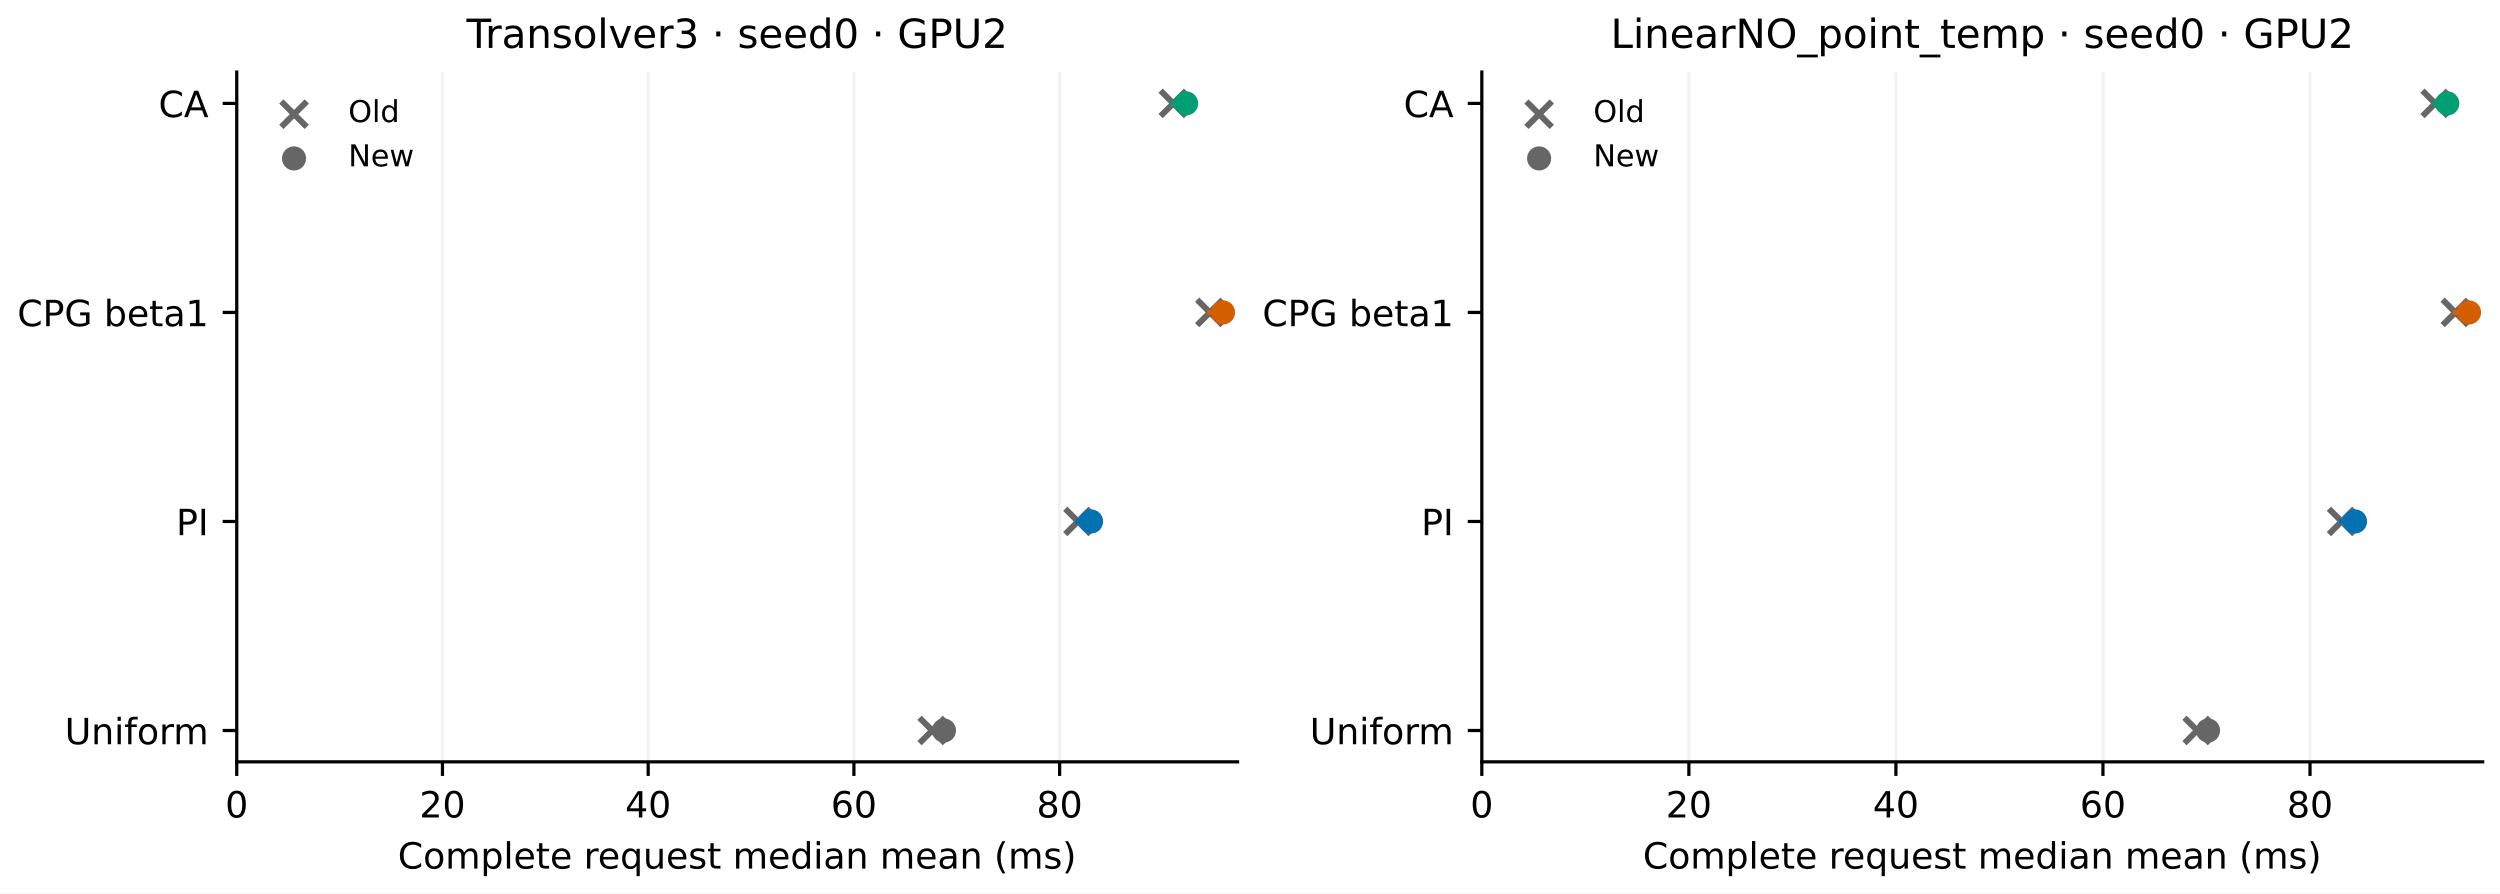
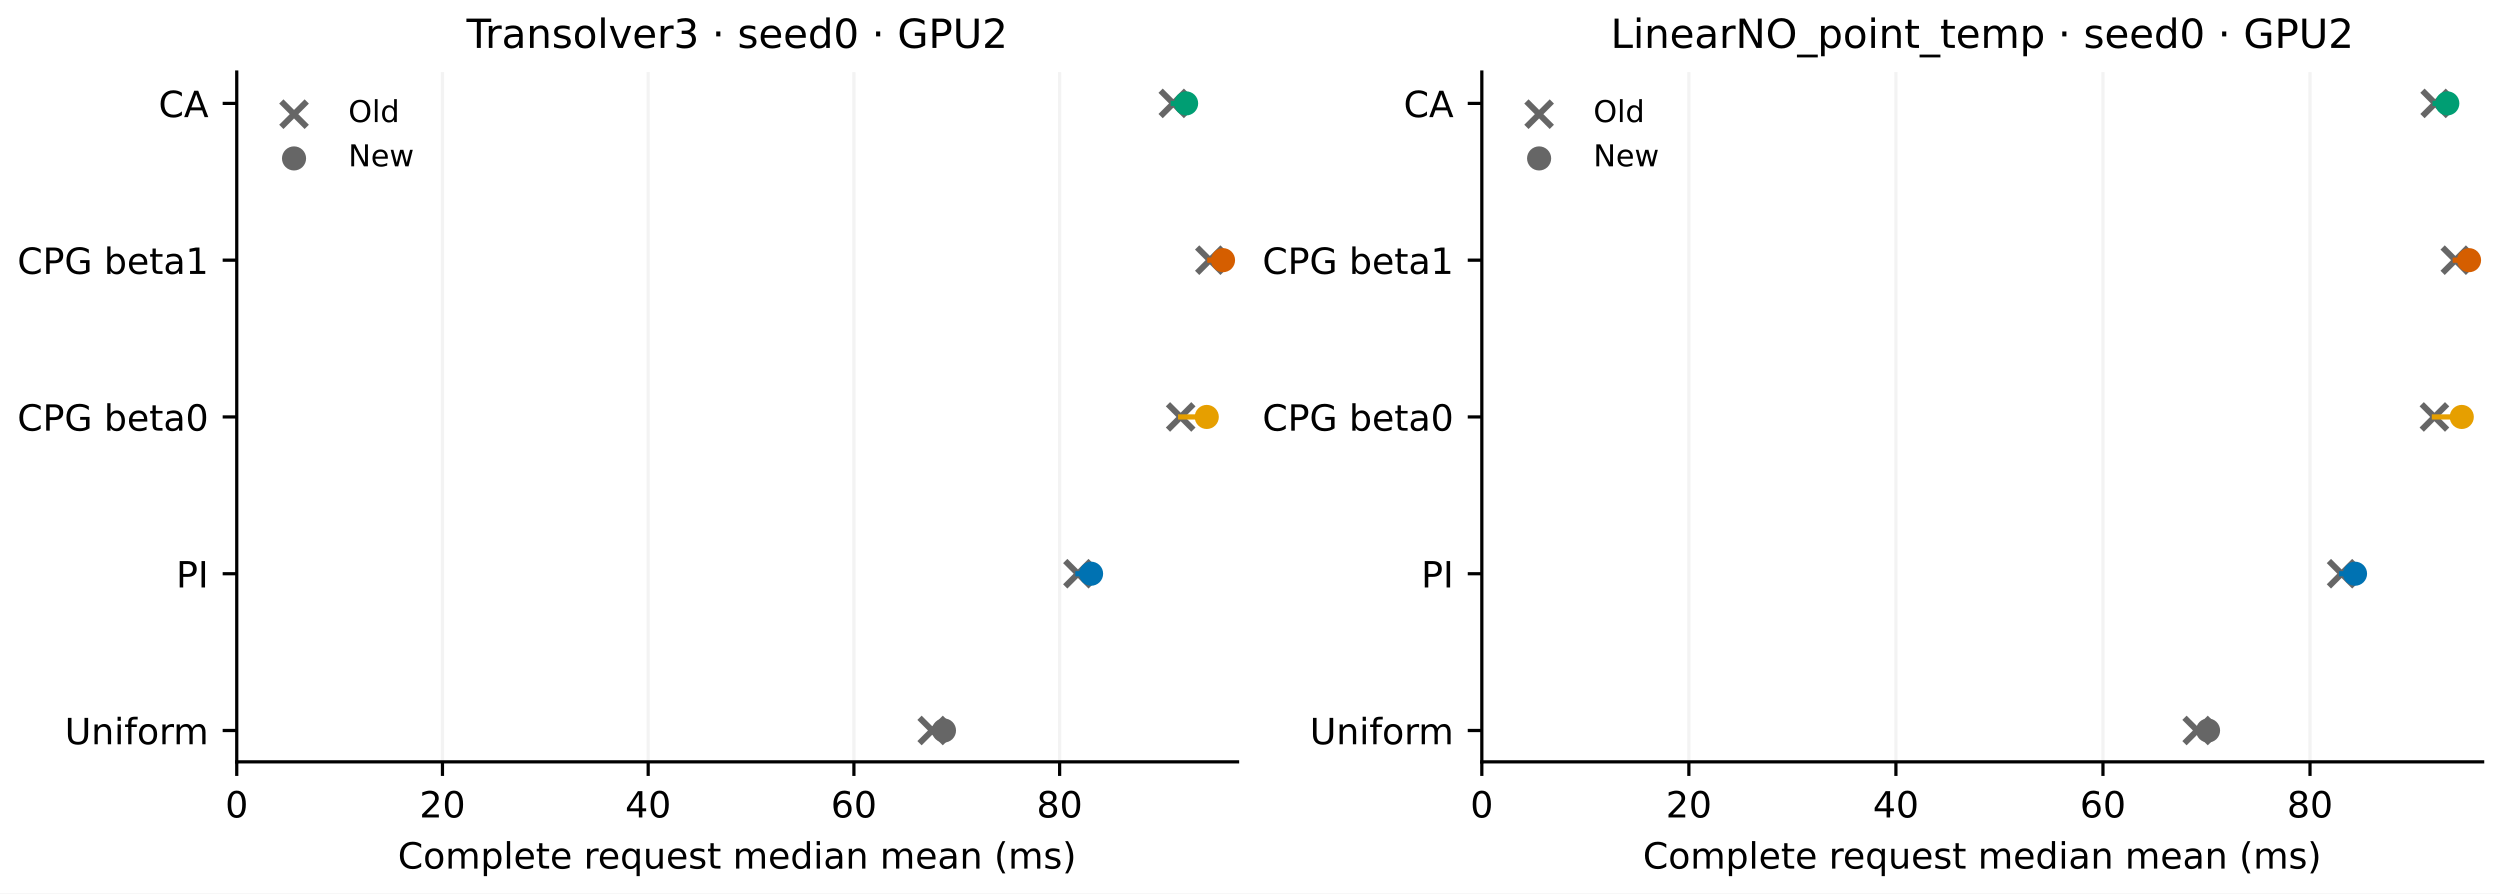
<svg xmlns="http://www.w3.org/2000/svg" xmlns:xlink="http://www.w3.org/1999/xlink" width="621.84pt" height="222.24pt" viewBox="0 0 621.84 222.24" version="1.1">
  <defs>
    <style type="text/css">*{stroke-linejoin: round; stroke-linecap: butt}</style>
  </defs>
  <g id="figure_1">
    <g id="patch_1">
      <path d="M 0 222.24  L 621.84 222.24  L 621.84 0  L 0 0  z " style="fill: #ffffff" />
    </g>
    <g id="axes_1">
      <g id="patch_2">
        <path d="M 58.886 189.499  L 307.824 189.499  L 307.824 17.918  L 58.886 17.918  z " style="fill: #ffffff" />
      </g>
      <g id="PathCollection_1">
        <defs>
          <path id="m4727912a27" d="M -3.162 3.162  L 3.162 -3.162  M -3.162 -3.162  L 3.162 3.162  " style="stroke: #666666; stroke-width: 1.5" />
        </defs>
        <g clip-path="url(#pa8b0f6a4c1)">
          <use xlink:href="#m4727912a27" x="231.875" y="181.7" style="fill: #666666; stroke: #666666; stroke-width: 1.5" />
        </g>
      </g>
      <g id="PathCollection_2">
        <defs>
          <path id="mfd4b8d29b6" d="M 0 2.5  C 0.663 2.5 1.299 2.237 1.768 1.768  C 2.237 1.299 2.5 0.663 2.5 0  C 2.5 -0.663 2.237 -1.299 1.768 -1.768  C 1.299 -2.237 0.663 -2.5 0 -2.5  C -0.663 -2.5 -1.299 -2.237 -1.768 -1.768  C -2.237 -1.299 -2.5 -0.663 -2.5 0  C -2.5 0.663 -2.237 1.299 -1.768 1.768  C -1.299 2.237 -0.663 2.5 0 2.5  z " style="stroke: #666666" />
        </defs>
        <g clip-path="url(#pa8b0f6a4c1)">
          <use xlink:href="#mfd4b8d29b6" x="234.798" y="181.7" style="fill: #666666; stroke: #666666" />
        </g>
      </g>
      <g id="PathCollection_3">
        <g clip-path="url(#pa8b0f6a4c1)">
-           <use xlink:href="#m4727912a27" x="268.12" y="129.706" style="fill: #666666; stroke: #666666; stroke-width: 1.5" />
+           <use xlink:href="#m4727912a27" x="268.12" y="142.704" style="fill: #666666; stroke: #666666; stroke-width: 1.5" />
        </g>
      </g>
      <g id="PathCollection_4">
        <defs>
          <path id="m191c61be1a" d="M 0 2.5  C 0.663 2.5 1.299 2.237 1.768 1.768  C 2.237 1.299 2.5 0.663 2.5 0  C 2.5 -0.663 2.237 -1.299 1.768 -1.768  C 1.299 -2.237 0.663 -2.5 0 -2.5  C -0.663 -2.5 -1.299 -2.237 -1.768 -1.768  C -2.237 -1.299 -2.5 -0.663 -2.5 0  C -2.5 0.663 -2.237 1.299 -1.768 1.768  C -1.299 2.237 -0.663 2.5 0 2.5  z " style="stroke: #0072b2" />
        </defs>
        <g clip-path="url(#pa8b0f6a4c1)">
-           <use xlink:href="#m191c61be1a" x="271.388" y="129.706" style="fill: #0072b2; stroke: #0072b2" />
+           <use xlink:href="#m191c61be1a" x="271.388" y="142.704" style="fill: #0072b2; stroke: #0072b2" />
        </g>
      </g>
      <g id="PathCollection_5">
        <g clip-path="url(#pa8b0f6a4c1)">
-           <use xlink:href="#m4727912a27" x="300.933" y="77.712" style="fill: #666666; stroke: #666666; stroke-width: 1.5" />
+           <use xlink:href="#m4727912a27" x="293.676" y="103.709" style="fill: #666666; stroke: #666666; stroke-width: 1.5" />
        </g>
      </g>
      <g id="PathCollection_6">
        <defs>
+           <path id="mb59fddce00" d="M 0 2.5  C 0.663 2.5 1.299 2.237 1.768 1.768  C 2.237 1.299 2.5 0.663 2.5 0  C 2.5 -0.663 2.237 -1.299 1.768 -1.768  C 1.299 -2.237 0.663 -2.5 0 -2.5  C -0.663 -2.5 -1.299 -2.237 -1.768 -1.768  C -2.237 -1.299 -2.5 -0.663 -2.5 0  C -2.5 0.663 -2.237 1.299 -1.768 1.768  C -1.299 2.237 -0.663 2.5 0 2.5  z " style="stroke: #e69f00" />
+         </defs>
+         <g clip-path="url(#pa8b0f6a4c1)">
+           <use xlink:href="#mb59fddce00" x="300.164" y="103.709" style="fill: #e69f00; stroke: #e69f00" />
+         </g>
+       </g>
+       <g id="PathCollection_7">
+         <g clip-path="url(#pa8b0f6a4c1)">
+           <use xlink:href="#m4727912a27" x="300.933" y="64.713" style="fill: #666666; stroke: #666666; stroke-width: 1.5" />
+         </g>
+       </g>
+       <g id="PathCollection_8">
+         <defs>
          <path id="m4883c07f30" d="M 0 2.5  C 0.663 2.5 1.299 2.237 1.768 1.768  C 2.237 1.299 2.5 0.663 2.5 0  C 2.5 -0.663 2.237 -1.299 1.768 -1.768  C 1.299 -2.237 0.663 -2.5 0 -2.5  C -0.663 -2.5 -1.299 -2.237 -1.768 -1.768  C -2.237 -1.299 -2.5 -0.663 -2.5 0  C -2.5 0.663 -2.237 1.299 -1.768 1.768  C -1.299 2.237 -0.663 2.5 0 2.5  z " style="stroke: #d55e00" />
        </defs>
        <g clip-path="url(#pa8b0f6a4c1)">
-           <use xlink:href="#m4883c07f30" x="304.207" y="77.712" style="fill: #d55e00; stroke: #d55e00" />
-         </g>
-       </g>
-       <g id="PathCollection_7">
+           <use xlink:href="#m4883c07f30" x="304.207" y="64.713" style="fill: #d55e00; stroke: #d55e00" />
+         </g>
+       </g>
+       <g id="PathCollection_9">
        <g clip-path="url(#pa8b0f6a4c1)">
          <use xlink:href="#m4727912a27" x="291.845" y="25.718" style="fill: #666666; stroke: #666666; stroke-width: 1.5" />
        </g>
      </g>
-       <g id="PathCollection_8">
+       <g id="PathCollection_10">
        <defs>
          <path id="m98d34830b1" d="M 0 2.5  C 0.663 2.5 1.299 2.237 1.768 1.768  C 2.237 1.299 2.5 0.663 2.5 0  C 2.5 -0.663 2.237 -1.299 1.768 -1.768  C 1.299 -2.237 0.663 -2.5 0 -2.5  C -0.663 -2.5 -1.299 -2.237 -1.768 -1.768  C -2.237 -1.299 -2.5 -0.663 -2.5 0  C -2.5 0.663 -2.237 1.299 -1.768 1.768  C -1.299 2.237 -0.663 2.5 0 2.5  z " style="stroke: #009e73" />
        </defs>
        <g clip-path="url(#pa8b0f6a4c1)">
          <use xlink:href="#m98d34830b1" x="295.026" y="25.718" style="fill: #009e73; stroke: #009e73" />
        </g>
      </g>
      <g id="matplotlib.axis_1">
        <g id="xtick_1">
          <g id="line2d_1">
            <path d="M 58.886 189.499  L 58.886 17.918  " clip-path="url(#pa8b0f6a4c1)" style="fill: none; stroke: #b0b0b0; stroke-opacity: 0.15; stroke-width: 0.8; stroke-linecap: square" />
          </g>
          <g id="line2d_2">
            <defs>
              <path id="maed773826e" d="M 0 0  L 0 3.5  " style="stroke: #000000; stroke-width: 0.8" />
            </defs>
            <g>
              <use xlink:href="#maed773826e" x="58.886" y="189.499" style="stroke: #000000; stroke-width: 0.8" />
            </g>
          </g>
          <g id="text_1">
            <text style="font-size: 9px; font-family: 'DejaVu Sans'; text-anchor: middle" x="58.886" y="203.337" transform="rotate(-0 58.88641 203.3375)">0</text>
          </g>
        </g>
        <g id="xtick_2">
          <g id="line2d_3">
            <path d="M 110.057 189.499  L 110.057 17.918  " clip-path="url(#pa8b0f6a4c1)" style="fill: none; stroke: #b0b0b0; stroke-opacity: 0.15; stroke-width: 0.8; stroke-linecap: square" />
          </g>
          <g id="line2d_4">
            <g>
              <use xlink:href="#maed773826e" x="110.057" y="189.499" style="stroke: #000000; stroke-width: 0.8" />
            </g>
          </g>
          <g id="text_2">
            <text style="font-size: 9px; font-family: 'DejaVu Sans'; text-anchor: middle" x="110.057" y="203.337" transform="rotate(-0 110.0568 203.3375)">20</text>
          </g>
        </g>
        <g id="xtick_3">
          <g id="line2d_5">
            <path d="M 161.227 189.499  L 161.227 17.918  " clip-path="url(#pa8b0f6a4c1)" style="fill: none; stroke: #b0b0b0; stroke-opacity: 0.15; stroke-width: 0.8; stroke-linecap: square" />
          </g>
          <g id="line2d_6">
            <g>
              <use xlink:href="#maed773826e" x="161.227" y="189.499" style="stroke: #000000; stroke-width: 0.8" />
            </g>
          </g>
          <g id="text_3">
            <text style="font-size: 9px; font-family: 'DejaVu Sans'; text-anchor: middle" x="161.227" y="203.337" transform="rotate(-0 161.2272 203.3375)">40</text>
          </g>
        </g>
        <g id="xtick_4">
          <g id="line2d_7">
            <path d="M 212.398 189.499  L 212.398 17.918  " clip-path="url(#pa8b0f6a4c1)" style="fill: none; stroke: #b0b0b0; stroke-opacity: 0.15; stroke-width: 0.8; stroke-linecap: square" />
          </g>
          <g id="line2d_8">
            <g>
              <use xlink:href="#maed773826e" x="212.398" y="189.499" style="stroke: #000000; stroke-width: 0.8" />
            </g>
          </g>
          <g id="text_4">
            <text style="font-size: 9px; font-family: 'DejaVu Sans'; text-anchor: middle" x="212.398" y="203.337" transform="rotate(-0 212.3975 203.3375)">60</text>
          </g>
        </g>
        <g id="xtick_5">
          <g id="line2d_9">
            <path d="M 263.568 189.499  L 263.568 17.918  " clip-path="url(#pa8b0f6a4c1)" style="fill: none; stroke: #b0b0b0; stroke-opacity: 0.15; stroke-width: 0.8; stroke-linecap: square" />
          </g>
          <g id="line2d_10">
            <g>
              <use xlink:href="#maed773826e" x="263.568" y="189.499" style="stroke: #000000; stroke-width: 0.8" />
            </g>
          </g>
          <g id="text_5">
            <text style="font-size: 9px; font-family: 'DejaVu Sans'; text-anchor: middle" x="263.568" y="203.337" transform="rotate(-0 263.5679 203.3375)">80</text>
          </g>
        </g>
        <g id="text_6">
          <text style="font-size: 9px; font-family: 'DejaVu Sans'; text-anchor: middle" x="183.355" y="216.048" transform="rotate(-0 183.3551 216.0478)">Complete request median mean (ms)</text>
        </g>
      </g>
      <g id="matplotlib.axis_2">
        <g id="ytick_1">
          <g id="line2d_11">
            <defs>
              <path id="m45a0ec54c8" d="M 0 0  L -3.5 0  " style="stroke: #000000; stroke-width: 0.8" />
            </defs>
            <g>
              <use xlink:href="#m45a0ec54c8" x="58.886" y="181.7" style="stroke: #000000; stroke-width: 0.8" />
            </g>
          </g>
          <g id="text_7">
            <text style="font-size: 9px; font-family: 'DejaVu Sans'; text-anchor: end" x="51.886" y="185.119" transform="rotate(-0 51.88641 185.1191)">Uniform</text>
          </g>
        </g>
        <g id="ytick_2">
          <g id="line2d_12">
            <g>
-               <use xlink:href="#m45a0ec54c8" x="58.886" y="129.706" style="stroke: #000000; stroke-width: 0.8" />
+               <use xlink:href="#m45a0ec54c8" x="58.886" y="142.704" style="stroke: #000000; stroke-width: 0.8" />
            </g>
          </g>
          <g id="text_8">
-             <text style="font-size: 9px; font-family: 'DejaVu Sans'; text-anchor: end" x="51.886" y="133.125" transform="rotate(-0 51.88641 133.125)">PI</text>
+             <text style="font-size: 9px; font-family: 'DejaVu Sans'; text-anchor: end" x="51.886" y="146.124" transform="rotate(-0 51.88641 146.1235)">PI</text>
          </g>
        </g>
        <g id="ytick_3">
          <g id="line2d_13">
            <g>
-               <use xlink:href="#m45a0ec54c8" x="58.886" y="77.712" style="stroke: #000000; stroke-width: 0.8" />
+               <use xlink:href="#m45a0ec54c8" x="58.886" y="103.709" style="stroke: #000000; stroke-width: 0.8" />
            </g>
          </g>
          <g id="text_9">
-             <text style="font-size: 9px; font-family: 'DejaVu Sans'; text-anchor: end" x="51.886" y="81.131" transform="rotate(-0 51.88641 81.13092)">CPG beta1</text>
+             <text style="font-size: 9px; font-family: 'DejaVu Sans'; text-anchor: end" x="51.886" y="107.128" transform="rotate(-0 51.88641 107.128)">CPG beta0</text>
          </g>
        </g>
        <g id="ytick_4">
          <g id="line2d_14">
            <g>
+               <use xlink:href="#m45a0ec54c8" x="58.886" y="64.713" style="stroke: #000000; stroke-width: 0.8" />
+             </g>
+           </g>
+           <g id="text_10">
+             <text style="font-size: 9px; font-family: 'DejaVu Sans'; text-anchor: end" x="51.886" y="68.132" transform="rotate(-0 51.88641 68.13241)">CPG beta1</text>
+           </g>
+         </g>
+         <g id="ytick_5">
+           <g id="line2d_15">
+             <g>
              <use xlink:href="#m45a0ec54c8" x="58.886" y="25.718" style="stroke: #000000; stroke-width: 0.8" />
            </g>
          </g>
-           <g id="text_10">
+           <g id="text_11">
            <text style="font-size: 9px; font-family: 'DejaVu Sans'; text-anchor: end" x="51.886" y="29.137" transform="rotate(-0 51.88641 29.13685)">CA</text>
          </g>
        </g>
      </g>
-       <g id="line2d_15">
+       <g id="line2d_16">
        <path d="M 231.875 181.7  L 234.798 181.7  " clip-path="url(#pa8b0f6a4c1)" style="fill: none; stroke: #666666; stroke-width: 1.3; stroke-linecap: square" />
      </g>
-       <g id="line2d_16">
-         <path d="M 268.12 129.706  L 271.388 129.706  " clip-path="url(#pa8b0f6a4c1)" style="fill: none; stroke: #0072b2; stroke-width: 1.3; stroke-linecap: square" />
-       </g>
      <g id="line2d_17">
-         <path d="M 300.933 77.712  L 304.207 77.712  " clip-path="url(#pa8b0f6a4c1)" style="fill: none; stroke: #d55e00; stroke-width: 1.3; stroke-linecap: square" />
+         <path d="M 268.12 142.704  L 271.388 142.704  " clip-path="url(#pa8b0f6a4c1)" style="fill: none; stroke: #0072b2; stroke-width: 1.3; stroke-linecap: square" />
      </g>
      <g id="line2d_18">
+         <path d="M 293.676 103.709  L 300.164 103.709  " clip-path="url(#pa8b0f6a4c1)" style="fill: none; stroke: #e69f00; stroke-width: 1.3; stroke-linecap: square" />
+       </g>
+       <g id="line2d_19">
+         <path d="M 300.933 64.713  L 304.207 64.713  " clip-path="url(#pa8b0f6a4c1)" style="fill: none; stroke: #d55e00; stroke-width: 1.3; stroke-linecap: square" />
+       </g>
+       <g id="line2d_20">
        <path d="M 291.845 25.718  L 295.026 25.718  " clip-path="url(#pa8b0f6a4c1)" style="fill: none; stroke: #009e73; stroke-width: 1.3; stroke-linecap: square" />
      </g>
      <g id="patch_3">
        <path d="M 58.886 189.499  L 58.886 17.918  " style="fill: none; stroke: #000000; stroke-width: 0.8; stroke-linejoin: miter; stroke-linecap: square" />
      </g>
      <g id="patch_4">
        <path d="M 58.886 189.499  L 307.824 189.499  " style="fill: none; stroke: #000000; stroke-width: 0.8; stroke-linejoin: miter; stroke-linecap: square" />
      </g>
-       <g id="text_11">
+       <g id="text_12">
        <text style="font-size: 10px; font-family: 'DejaVu Sans'; text-anchor: middle" x="183.355" y="11.918" transform="rotate(-0 183.3551 11.91844)">Transolver3 · seed0 · GPU2</text>
      </g>
      <g id="legend_1">
-         <g id="PathCollection_9">
+         <g id="PathCollection_11">
          <g>
            <use xlink:href="#m4727912a27" x="73.136" y="28.399" style="fill: #666666; stroke: #666666; stroke-width: 1.5" />
          </g>
        </g>
-         <g id="text_12">
+         <g id="text_13">
          <text style="font-size: 7.5px; font-family: 'DejaVu Sans'; text-anchor: start" x="86.636" y="30.367" transform="rotate(-0 86.63641 30.36727)">Old</text>
        </g>
-         <g id="PathCollection_10">
+         <g id="PathCollection_12">
          <g>
            <use xlink:href="#mfd4b8d29b6" x="73.136" y="39.407" style="fill: #666666; stroke: #666666" />
          </g>
        </g>
-         <g id="text_13">
+         <g id="text_14">
          <text style="font-size: 7.5px; font-family: 'DejaVu Sans'; text-anchor: start" x="86.636" y="41.376" transform="rotate(-0 86.63641 41.37586)">New</text>
        </g>
      </g>
    </g>
    <g id="axes_2">
      <g id="patch_5">
        <path d="M 368.582 189.499  L 617.52 189.499  L 617.52 17.918  L 368.582 17.918  z " style="fill: #ffffff" />
      </g>
-       <g id="PathCollection_11">
+       <g id="PathCollection_13">
        <g clip-path="url(#p6e1751d5c3)">
          <use xlink:href="#m4727912a27" x="546.516" y="181.7" style="fill: #666666; stroke: #666666; stroke-width: 1.5" />
        </g>
      </g>
-       <g id="PathCollection_12">
+       <g id="PathCollection_14">
        <g clip-path="url(#p6e1751d5c3)">
          <use xlink:href="#mfd4b8d29b6" x="549.217" y="181.7" style="fill: #666666; stroke: #666666" />
        </g>
      </g>
-       <g id="PathCollection_13">
-         <g clip-path="url(#p6e1751d5c3)">
-           <use xlink:href="#m4727912a27" x="582.44" y="129.706" style="fill: #666666; stroke: #666666; stroke-width: 1.5" />
-         </g>
-       </g>
-       <g id="PathCollection_14">
-         <g clip-path="url(#p6e1751d5c3)">
-           <use xlink:href="#m191c61be1a" x="585.777" y="129.706" style="fill: #0072b2; stroke: #0072b2" />
-         </g>
-       </g>
      <g id="PathCollection_15">
        <g clip-path="url(#p6e1751d5c3)">
-           <use xlink:href="#m4727912a27" x="610.729" y="77.712" style="fill: #666666; stroke: #666666; stroke-width: 1.5" />
+           <use xlink:href="#m4727912a27" x="582.44" y="142.704" style="fill: #666666; stroke: #666666; stroke-width: 1.5" />
        </g>
      </g>
      <g id="PathCollection_16">
        <g clip-path="url(#p6e1751d5c3)">
-           <use xlink:href="#m4883c07f30" x="614.138" y="77.712" style="fill: #d55e00; stroke: #d55e00" />
+           <use xlink:href="#m191c61be1a" x="585.777" y="142.704" style="fill: #0072b2; stroke: #0072b2" />
        </g>
      </g>
      <g id="PathCollection_17">
        <g clip-path="url(#p6e1751d5c3)">
+           <use xlink:href="#m4727912a27" x="605.527" y="103.709" style="fill: #666666; stroke: #666666; stroke-width: 1.5" />
+         </g>
+       </g>
+       <g id="PathCollection_18">
+         <g clip-path="url(#p6e1751d5c3)">
+           <use xlink:href="#mb59fddce00" x="612.329" y="103.709" style="fill: #e69f00; stroke: #e69f00" />
+         </g>
+       </g>
+       <g id="PathCollection_19">
+         <g clip-path="url(#p6e1751d5c3)">
+           <use xlink:href="#m4727912a27" x="610.729" y="64.713" style="fill: #666666; stroke: #666666; stroke-width: 1.5" />
+         </g>
+       </g>
+       <g id="PathCollection_20">
+         <g clip-path="url(#p6e1751d5c3)">
+           <use xlink:href="#m4883c07f30" x="614.138" y="64.713" style="fill: #d55e00; stroke: #d55e00" />
+         </g>
+       </g>
+       <g id="PathCollection_21">
+         <g clip-path="url(#p6e1751d5c3)">
          <use xlink:href="#m4727912a27" x="605.711" y="25.718" style="fill: #666666; stroke: #666666; stroke-width: 1.5" />
        </g>
      </g>
-       <g id="PathCollection_18">
+       <g id="PathCollection_22">
        <g clip-path="url(#p6e1751d5c3)">
          <use xlink:href="#m98d34830b1" x="608.733" y="25.718" style="fill: #009e73; stroke: #009e73" />
        </g>
      </g>
      <g id="matplotlib.axis_3">
        <g id="xtick_6">
-           <g id="line2d_19">
+           <g id="line2d_21">
            <path d="M 368.582 189.499  L 368.582 17.918  " clip-path="url(#p6e1751d5c3)" style="fill: none; stroke: #b0b0b0; stroke-opacity: 0.15; stroke-width: 0.8; stroke-linecap: square" />
          </g>
-           <g id="line2d_20">
+           <g id="line2d_22">
            <g>
              <use xlink:href="#maed773826e" x="368.582" y="189.499" style="stroke: #000000; stroke-width: 0.8" />
            </g>
          </g>
-           <g id="text_14">
+           <g id="text_15">
            <text style="font-size: 9px; font-family: 'DejaVu Sans'; text-anchor: middle" x="368.582" y="203.337" transform="rotate(-0 368.5822 203.3375)">0</text>
          </g>
        </g>
        <g id="xtick_7">
-           <g id="line2d_21">
+           <g id="line2d_23">
            <path d="M 420.082 189.499  L 420.082 17.918  " clip-path="url(#p6e1751d5c3)" style="fill: none; stroke: #b0b0b0; stroke-opacity: 0.15; stroke-width: 0.8; stroke-linecap: square" />
          </g>
-           <g id="line2d_22">
+           <g id="line2d_24">
            <g>
              <use xlink:href="#maed773826e" x="420.082" y="189.499" style="stroke: #000000; stroke-width: 0.8" />
            </g>
          </g>
-           <g id="text_15">
+           <g id="text_16">
            <text style="font-size: 9px; font-family: 'DejaVu Sans'; text-anchor: middle" x="420.082" y="203.337" transform="rotate(-0 420.0823 203.3375)">20</text>
          </g>
        </g>
        <g id="xtick_8">
-           <g id="line2d_23">
+           <g id="line2d_25">
            <path d="M 471.582 189.499  L 471.582 17.918  " clip-path="url(#p6e1751d5c3)" style="fill: none; stroke: #b0b0b0; stroke-opacity: 0.15; stroke-width: 0.8; stroke-linecap: square" />
          </g>
-           <g id="line2d_24">
+           <g id="line2d_26">
            <g>
              <use xlink:href="#maed773826e" x="471.582" y="189.499" style="stroke: #000000; stroke-width: 0.8" />
            </g>
          </g>
-           <g id="text_16">
+           <g id="text_17">
            <text style="font-size: 9px; font-family: 'DejaVu Sans'; text-anchor: middle" x="471.582" y="203.337" transform="rotate(-0 471.5824 203.3375)">40</text>
          </g>
        </g>
        <g id="xtick_9">
-           <g id="line2d_25">
+           <g id="line2d_27">
            <path d="M 523.082 189.499  L 523.082 17.918  " clip-path="url(#p6e1751d5c3)" style="fill: none; stroke: #b0b0b0; stroke-opacity: 0.15; stroke-width: 0.8; stroke-linecap: square" />
          </g>
-           <g id="line2d_26">
+           <g id="line2d_28">
            <g>
              <use xlink:href="#maed773826e" x="523.082" y="189.499" style="stroke: #000000; stroke-width: 0.8" />
            </g>
          </g>
-           <g id="text_17">
+           <g id="text_18">
            <text style="font-size: 9px; font-family: 'DejaVu Sans'; text-anchor: middle" x="523.082" y="203.337" transform="rotate(-0 523.0825 203.3375)">60</text>
          </g>
        </g>
        <g id="xtick_10">
-           <g id="line2d_27">
+           <g id="line2d_29">
            <path d="M 574.583 189.499  L 574.583 17.918  " clip-path="url(#p6e1751d5c3)" style="fill: none; stroke: #b0b0b0; stroke-opacity: 0.15; stroke-width: 0.8; stroke-linecap: square" />
          </g>
-           <g id="line2d_28">
+           <g id="line2d_30">
            <g>
              <use xlink:href="#maed773826e" x="574.583" y="189.499" style="stroke: #000000; stroke-width: 0.8" />
            </g>
          </g>
-           <g id="text_18">
+           <g id="text_19">
            <text style="font-size: 9px; font-family: 'DejaVu Sans'; text-anchor: middle" x="574.583" y="203.337" transform="rotate(-0 574.5826 203.3375)">80</text>
          </g>
        </g>
-         <g id="text_19">
+         <g id="text_20">
          <text style="font-size: 9px; font-family: 'DejaVu Sans'; text-anchor: middle" x="493.051" y="216.048" transform="rotate(-0 493.0508 216.0478)">Complete request median mean (ms)</text>
        </g>
      </g>
      <g id="matplotlib.axis_4">
-         <g id="ytick_5">
-           <g id="line2d_29">
+         <g id="ytick_6">
+           <g id="line2d_31">
            <g>
              <use xlink:href="#m45a0ec54c8" x="368.582" y="181.7" style="stroke: #000000; stroke-width: 0.8" />
            </g>
          </g>
-           <g id="text_20">
+           <g id="text_21">
            <text style="font-size: 9px; font-family: 'DejaVu Sans'; text-anchor: end" x="361.582" y="185.119" transform="rotate(-0 361.5822 185.1191)">Uniform</text>
          </g>
        </g>
-         <g id="ytick_6">
-           <g id="line2d_30">
-             <g>
-               <use xlink:href="#m45a0ec54c8" x="368.582" y="129.706" style="stroke: #000000; stroke-width: 0.8" />
-             </g>
-           </g>
-           <g id="text_21">
-             <text style="font-size: 9px; font-family: 'DejaVu Sans'; text-anchor: end" x="361.582" y="133.125" transform="rotate(-0 361.5822 133.125)">PI</text>
-           </g>
-         </g>
        <g id="ytick_7">
-           <g id="line2d_31">
-             <g>
-               <use xlink:href="#m45a0ec54c8" x="368.582" y="77.712" style="stroke: #000000; stroke-width: 0.8" />
+           <g id="line2d_32">
+             <g>
+               <use xlink:href="#m45a0ec54c8" x="368.582" y="142.704" style="stroke: #000000; stroke-width: 0.8" />
            </g>
          </g>
          <g id="text_22">
-             <text style="font-size: 9px; font-family: 'DejaVu Sans'; text-anchor: end" x="361.582" y="81.131" transform="rotate(-0 361.5822 81.13092)">CPG beta1</text>
+             <text style="font-size: 9px; font-family: 'DejaVu Sans'; text-anchor: end" x="361.582" y="146.124" transform="rotate(-0 361.5822 146.1235)">PI</text>
          </g>
        </g>
        <g id="ytick_8">
-           <g id="line2d_32">
+           <g id="line2d_33">
+             <g>
+               <use xlink:href="#m45a0ec54c8" x="368.582" y="103.709" style="stroke: #000000; stroke-width: 0.8" />
+             </g>
+           </g>
+           <g id="text_23">
+             <text style="font-size: 9px; font-family: 'DejaVu Sans'; text-anchor: end" x="361.582" y="107.128" transform="rotate(-0 361.5822 107.128)">CPG beta0</text>
+           </g>
+         </g>
+         <g id="ytick_9">
+           <g id="line2d_34">
+             <g>
+               <use xlink:href="#m45a0ec54c8" x="368.582" y="64.713" style="stroke: #000000; stroke-width: 0.8" />
+             </g>
+           </g>
+           <g id="text_24">
+             <text style="font-size: 9px; font-family: 'DejaVu Sans'; text-anchor: end" x="361.582" y="68.132" transform="rotate(-0 361.5822 68.13241)">CPG beta1</text>
+           </g>
+         </g>
+         <g id="ytick_10">
+           <g id="line2d_35">
            <g>
              <use xlink:href="#m45a0ec54c8" x="368.582" y="25.718" style="stroke: #000000; stroke-width: 0.8" />
            </g>
          </g>
-           <g id="text_23">
+           <g id="text_25">
            <text style="font-size: 9px; font-family: 'DejaVu Sans'; text-anchor: end" x="361.582" y="29.137" transform="rotate(-0 361.5822 29.13685)">CA</text>
          </g>
        </g>
      </g>
-       <g id="line2d_33">
+       <g id="line2d_36">
        <path d="M 546.516 181.7  L 549.217 181.7  " clip-path="url(#p6e1751d5c3)" style="fill: none; stroke: #666666; stroke-width: 1.3; stroke-linecap: square" />
      </g>
-       <g id="line2d_34">
-         <path d="M 582.44 129.706  L 585.777 129.706  " clip-path="url(#p6e1751d5c3)" style="fill: none; stroke: #0072b2; stroke-width: 1.3; stroke-linecap: square" />
-       </g>
-       <g id="line2d_35">
-         <path d="M 610.729 77.712  L 614.138 77.712  " clip-path="url(#p6e1751d5c3)" style="fill: none; stroke: #d55e00; stroke-width: 1.3; stroke-linecap: square" />
-       </g>
-       <g id="line2d_36">
+       <g id="line2d_37">
+         <path d="M 582.44 142.704  L 585.777 142.704  " clip-path="url(#p6e1751d5c3)" style="fill: none; stroke: #0072b2; stroke-width: 1.3; stroke-linecap: square" />
+       </g>
+       <g id="line2d_38">
+         <path d="M 605.527 103.709  L 612.329 103.709  " clip-path="url(#p6e1751d5c3)" style="fill: none; stroke: #e69f00; stroke-width: 1.3; stroke-linecap: square" />
+       </g>
+       <g id="line2d_39">
+         <path d="M 610.729 64.713  L 614.138 64.713  " clip-path="url(#p6e1751d5c3)" style="fill: none; stroke: #d55e00; stroke-width: 1.3; stroke-linecap: square" />
+       </g>
+       <g id="line2d_40">
        <path d="M 605.711 25.718  L 608.733 25.718  " clip-path="url(#p6e1751d5c3)" style="fill: none; stroke: #009e73; stroke-width: 1.3; stroke-linecap: square" />
      </g>
      <g id="patch_6">
        <path d="M 368.582 189.499  L 368.582 17.918  " style="fill: none; stroke: #000000; stroke-width: 0.8; stroke-linejoin: miter; stroke-linecap: square" />
      </g>
      <g id="patch_7">
        <path d="M 368.582 189.499  L 617.52 189.499  " style="fill: none; stroke: #000000; stroke-width: 0.8; stroke-linejoin: miter; stroke-linecap: square" />
      </g>
-       <g id="text_24">
+       <g id="text_26">
        <text style="font-size: 10px; font-family: 'DejaVu Sans'; text-anchor: middle" x="493.051" y="11.918" transform="rotate(-0 493.0508 11.91844)">LinearNO_point_temp · seed0 · GPU2</text>
      </g>
      <g id="legend_2">
-         <g id="PathCollection_19">
+         <g id="PathCollection_23">
          <g>
            <use xlink:href="#m4727912a27" x="382.832" y="28.399" style="fill: #666666; stroke: #666666; stroke-width: 1.5" />
          </g>
        </g>
-         <g id="text_25">
+         <g id="text_27">
          <text style="font-size: 7.5px; font-family: 'DejaVu Sans'; text-anchor: start" x="396.332" y="30.367" transform="rotate(-0 396.3322 30.36727)">Old</text>
        </g>
-         <g id="PathCollection_20">
+         <g id="PathCollection_24">
          <g>
            <use xlink:href="#mfd4b8d29b6" x="382.832" y="39.407" style="fill: #666666; stroke: #666666" />
          </g>
        </g>
-         <g id="text_26">
+         <g id="text_28">
          <text style="font-size: 7.5px; font-family: 'DejaVu Sans'; text-anchor: start" x="396.332" y="41.376" transform="rotate(-0 396.3322 41.37586)">New</text>
        </g>
      </g>
    </g>
  </g>
  <defs>
    <clipPath id="pa8b0f6a4c1">
      <rect x="58.886" y="17.918" width="248.937" height="171.58" />
    </clipPath>
    <clipPath id="p6e1751d5c3">
      <rect x="368.582" y="17.918" width="248.937" height="171.58" />
    </clipPath>
  </defs>
</svg>
